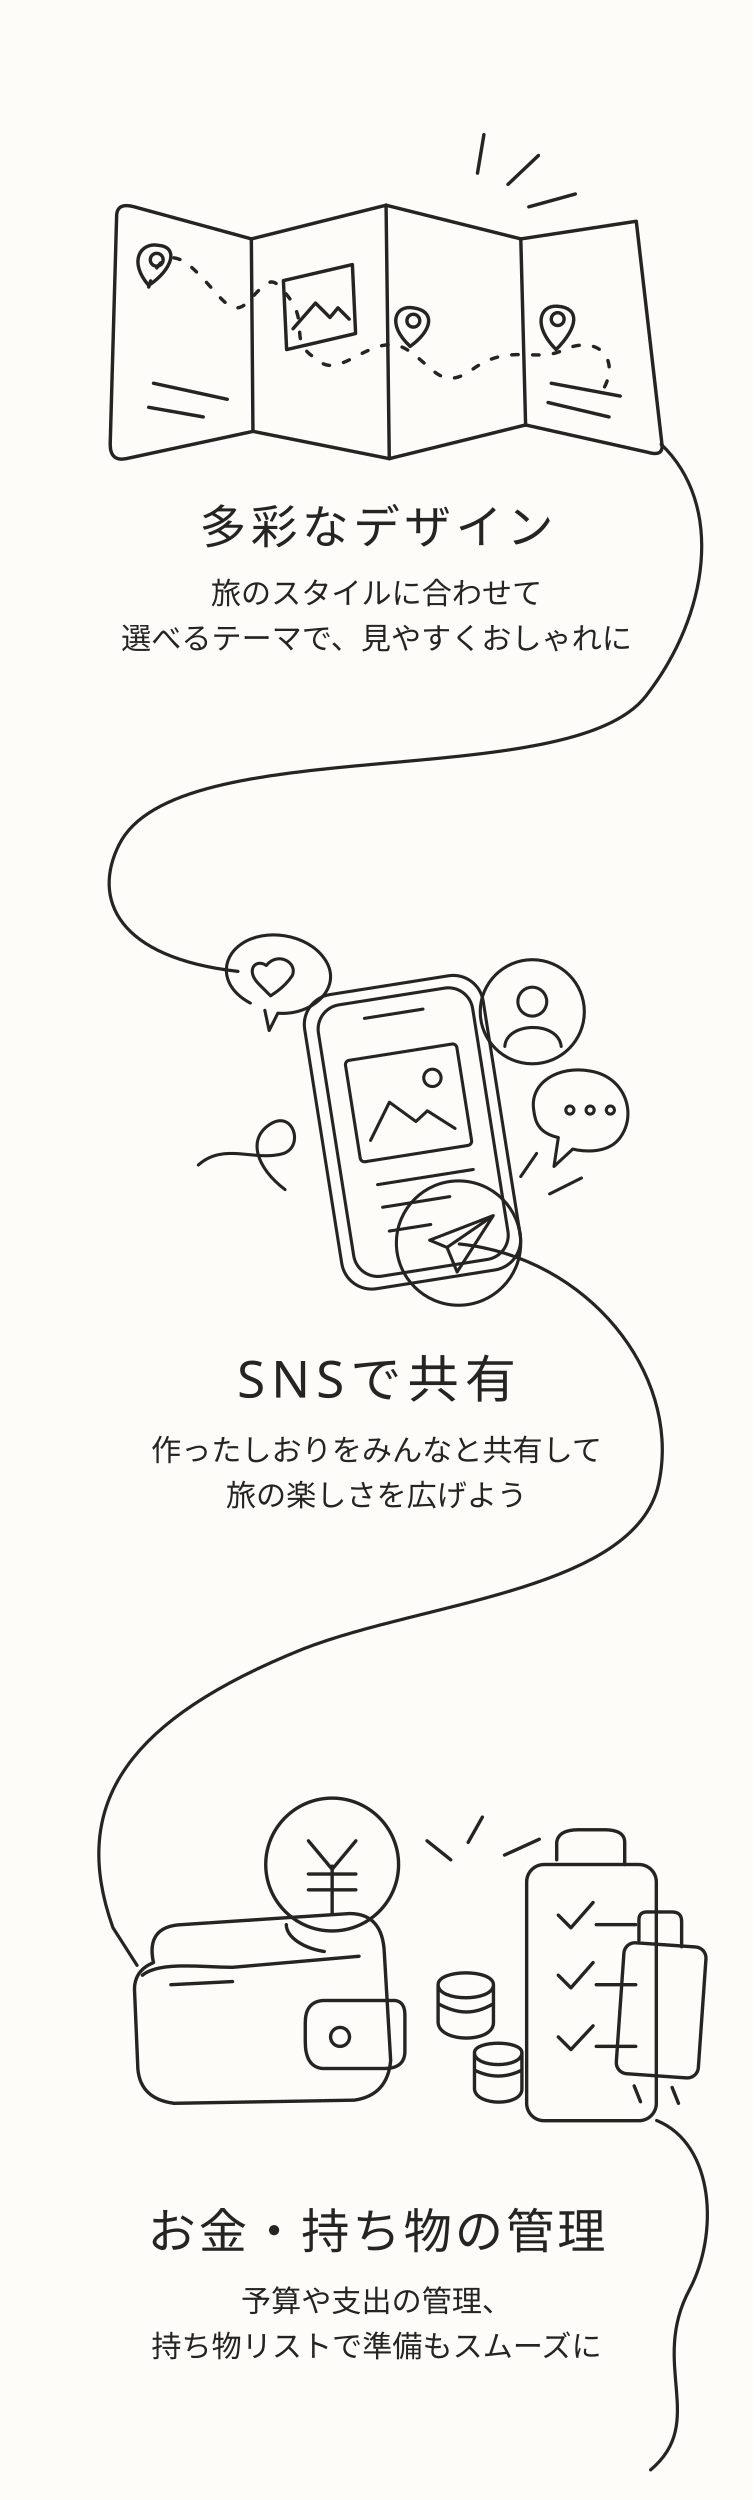
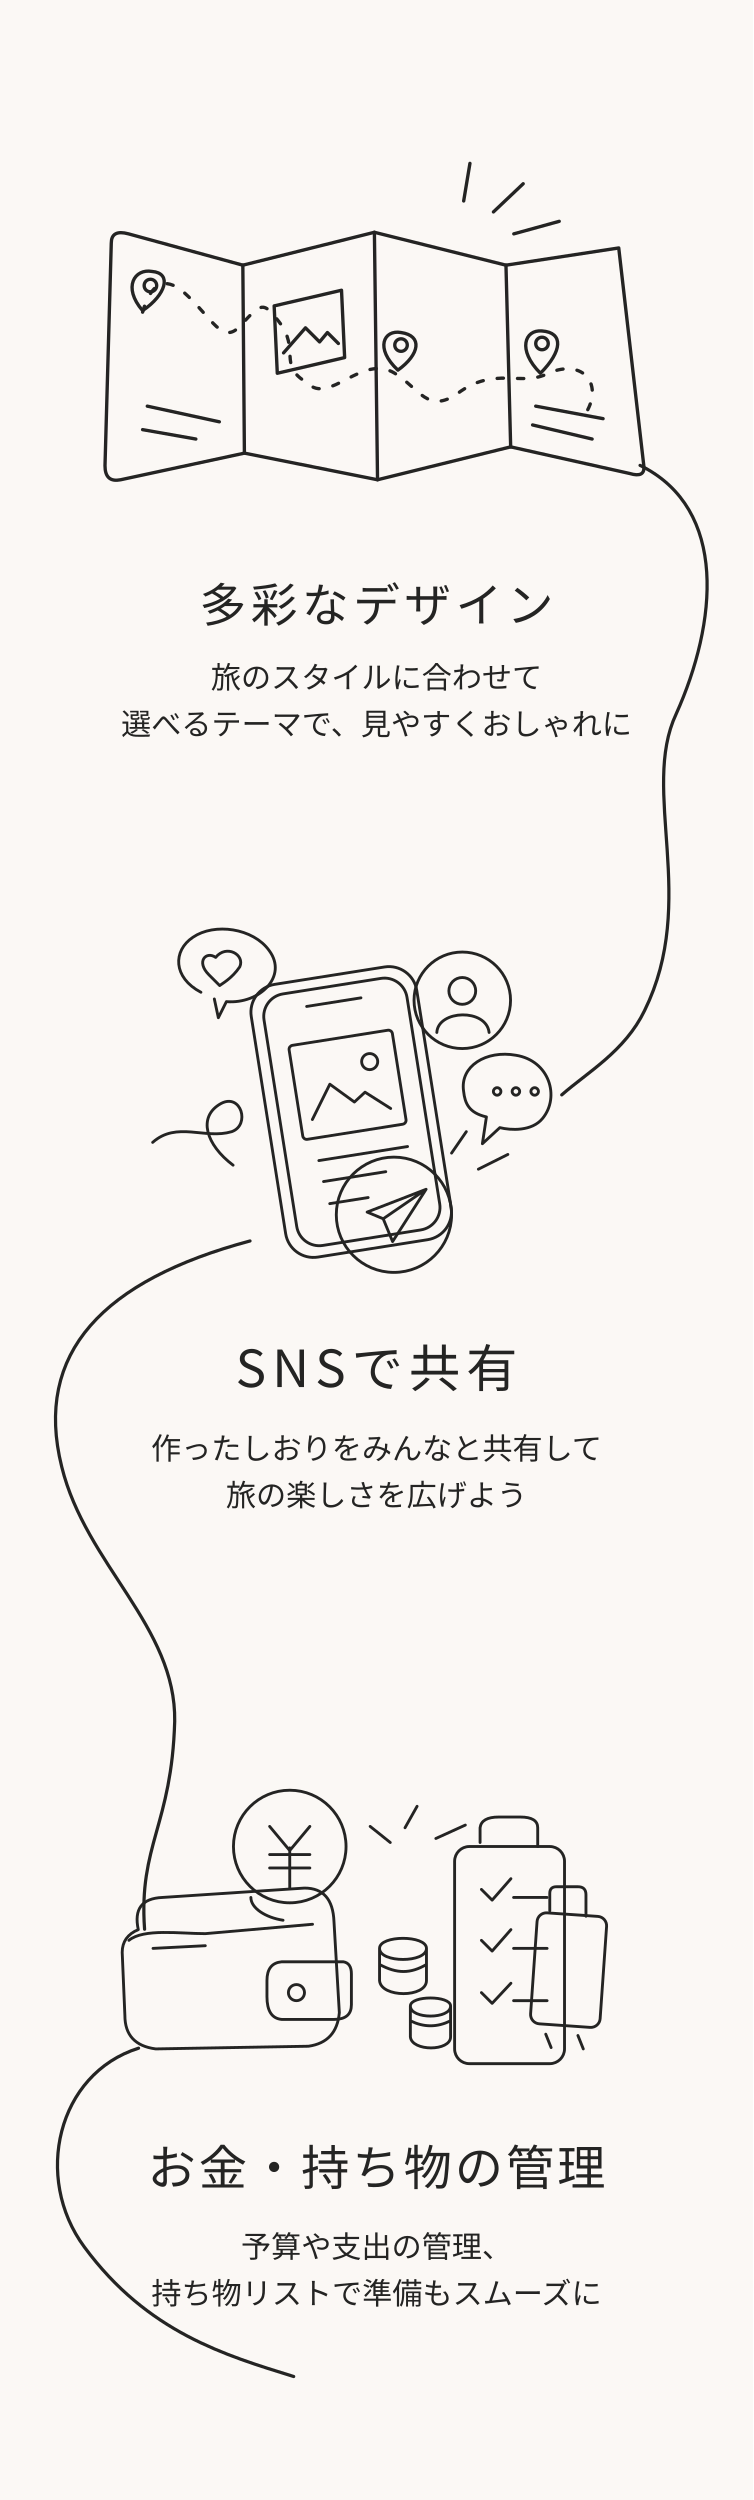
<svg xmlns="http://www.w3.org/2000/svg" viewBox="0 0 500 1660" width="500" height="1660" role="img" aria-labelledby="title desc" shape-rendering="geometricPrecision">
-   <rect width="500" height="1660" fill="#fefcf9" />
+   <rect width="500" height="1660" fill="#fbf8f5" />
  <g fill="none" stroke="#242423" stroke-width="2.15" stroke-linecap="round" stroke-linejoin="round">
-     <path d="M439 295 C481 335 471 408 429 462 C378 528 117 484 79 561 C61 597 78 636 158 645" />
-     <path d="M305 826 C391 835 451 912 438 982 C426 1056 283 1063 201 1095 C87 1141 45 1196 75 1280 L91 1305" />
-     <path d="M436 1408 C475 1424 477 1484 458 1520 C431 1570 470 1608 432 1640" />
-     <g transform="translate(54 50) scale(1.065)">
+     <path d="M425 309 C484 338 476 414 449 474 C425 525 464 598 428 671 C415 698 390 712 373 727" />
+     <path d="M166 824 C69 850 22 898 41 974 C57 1039 117 1080 116 1143 C114 1212 92 1225 96 1281" />
+     <path d="M92 1360 C38 1377 22 1446 56 1492 C98 1549 150 1564 195 1578" />
+     <g transform="translate(51 70) scale(1.04)">
      <path d="M22 88 Q22 79 33 82 L106 102 L190 81 L274 102 L346 91 L362 230 Q363 238 353 235 L277 218 L192 239 L107 222 L28 239 Q18 241 18 230 Z" />
      <path d="M106 102 L107 222 M190 81 L192 239 M274 102 L277 218" />
      <path d="M42 132 Q50 104 68 119 C87 136 93 154 105 140 C118 126 119 125 129 138 C143 156 128 166 147 177 C161 192 182 158 203 171 C219 181 224 197 243 184 C267 166 284 180 301 171 C324 161 337 179 324 198" stroke-dasharray="4 9" />
      <path d="M42 131 C29 116 37 104 48 106 C61 107 57 121 42 131 Z M205 169 C190 155 196 143 207 145 C221 147 219 159 205 169 Z M296 171 C281 156 286 143 297 144 C311 145 310 157 296 171 Z" />
      <circle cx="47" cy="115" r="4" />
      <circle cx="207" cy="153" r="4" />
      <circle cx="297" cy="152" r="4" />
      <path d="M126 128 L169 118 L171 161 L128 171 Z M132 158 L146 142 L155 151 L160 145 L167 152" />
      <path d="M45 192 L91 202 M42 207 L76 213 M293 192 L336 200 M291 204 L329 213 M247 61 L251 37 M266 68 L285 50 M279 82 L308 74" />
    </g>
-     <g transform="translate(100 595) scale(.96)">
+     <g transform="translate(72 593) scale(.89)">
      <g transform="rotate(-9 163 148)">
        <rect x="116" y="63" width="125" height="206" rx="21" />
        <rect x="125" y="71" width="108" height="190" rx="17" />
        <path d="M158 83 L199 83" />
        <rect x="140" y="110" width="78" height="71" rx="3" />
        <path d="M149 167 L166 143 L182 159 L191 153 L208 168" />
        <circle cx="198" cy="131" r="6" />
        <path d="M149 198 L216 198 M150 214 L197 214 M152 231 L181 231" />
      </g>
      <circle cx="213" cy="240" r="43" />
      <path d="M193 238 L237 221 L212 260 L205 243 Z M205 243 L237 221" />
      <path d="M69 74 C48 63 48 43 63 33 C79 22 108 26 120 43 C134 62 113 83 88 81 L82 93 L79 79" />
      <path d="M75 61 C65 51 73 43 80 48 C88 38 102 46 98 55 C92 64 84 68 83 69 Z" />
      <circle cx="264" cy="80" r="36" />
      <circle cx="264" cy="73" r="10" />
      <path d="M245 104 C246 87 282 86 284 104" />
      <path d="M265 148 C262 129 282 117 304 121 C329 125 337 152 324 168 C316 178 300 177 292 175 L279 187 L282 167 C269 164 266 157 265 148 Z" />
      <circle cx="290" cy="148" r="2.8" />
      <circle cx="304" cy="148" r="2.8" />
      <circle cx="318" cy="148" r="2.8" />
      <path d="M93 203 C73 188 66 167 84 157 C99 149 106 173 92 178 C72 184 51 170 33 186 M256 194 L267 178 M276 206 L298 195" />
    </g>
-     <g transform="translate(62 1153) scale(1.05)">
+     <g transform="translate(58 1154) scale(.89)">
      <path d="M38 143 Q33 120 56 119 L162 112 Q183 112 184 137 L188 205 Q186 227 165 230 L51 232 Q28 229 28 207 L26 160 Q26 148 38 143 Z" />
      <path d="M31 151 C42 142 69 146 88 146 L168 139 M49 157 L88 155" />
      <path d="M145 167 L191 167 Q197 168 197 176 L197 199 Q197 210 184 210 L145 210 Q134 209 134 193 L134 181 Q134 168 145 167 Z" />
      <circle cx="156" cy="190" r="6" />
      <circle cx="151" cy="81" r="42" />
      <path d="M136 66 L151 84 L166 66 M151 82 L151 112 M136 87 L166 87 M136 97 L166 97 M122 119 C122 127 133 134 146 136" />
      <path d="M218 157 C218 147 253 147 253 157 C253 168 218 168 218 157 Z M218 157 L218 181 C219 194 253 194 253 181 L253 157 M218 169 C231 176 241 176 253 169" />
      <path d="M241 200 C241 192 271 192 271 200 C271 210 241 210 241 200 Z M241 200 L241 223 C242 234 271 234 271 223 L271 200 M241 211 C251 216 261 216 271 211" />
      <rect x="274" y="81" width="82" height="162" rx="11" />
      <path d="M293 78 L293 67 Q294 59 307 59 L323 59 Q336 59 336 67 L336 81 M294 113 L302 121 L316 105 M294 151 L302 159 L316 143 M294 190 L302 198 L316 183 M318 119 L343 119 M318 157 L343 157 M318 196 L343 196" />
      <rect x="336" y="130" width="52" height="83" rx="7" transform="rotate(4 336 130)" />
      <path d="M345 129 L345 116 Q345 111 350 111 L366 111 Q372 111 372 117 L372 133 M342 221 L346 231 M366 222 L370 232 M237 67 L246 51 M260 75 L282 65 M226 78 L211 66" />
    </g>
  </g>
-   <g fill="#242423" text-anchor="middle" font-family="'Hiragino Kaku Gothic ProN','Yu Gothic','Noto Sans JP',sans-serif">
-     <text x="250" y="361" font-size="31" letter-spacing="3">多彩なデザイン</text>
-     <text x="250" y="401" font-size="20">旅のスタイルに合わせて</text>
-     <text x="250" y="431" font-size="20">選べるテーマで、見やすくおしゃれに</text>
-     <text x="250" y="928" font-size="34" letter-spacing="4">SNSで共有</text>
-     <text x="250" y="970" font-size="20">作ったしおりをみんなと共有して</text>
+   <g fill="#242423" text-anchor="middle" font-family="'Noto Sans CJK JP','Hiragino Kaku Gothic ProN','Yu Gothic',sans-serif">
+     <text x="250" y="413" font-size="31" letter-spacing="3">多彩なデザイン</text>
+     <text x="250" y="457" font-size="20">旅のスタイルに合わせて</text>
+     <text x="250" y="488" font-size="20">選べるテーマで、見やすくおしゃれに</text>
+     <text x="250" y="921" font-size="34" letter-spacing="4">SNSで共有</text>
+     <text x="250" y="969" font-size="20">作ったしおりをみんなと共有して</text>
    <text x="250" y="1000" font-size="20">旅の楽しさを広げよう</text>
-     <text x="250" y="1493" font-size="32" letter-spacing="2">お金・持ち物の管理</text>
-     <text x="250" y="1535" font-size="20">予算や支出の管理、</text>
-     <text x="250" y="1565" font-size="20">持ち物リストで準備もスムーズに</text>
+     <text x="250" y="1451" font-size="32" letter-spacing="2">お金・持ち物の管理</text>
+     <text x="250" y="1499" font-size="20">予算や支出の管理、</text>
+     <text x="250" y="1530" font-size="20">持ち物リストで準備もスムーズに</text>
  </g>
</svg>
